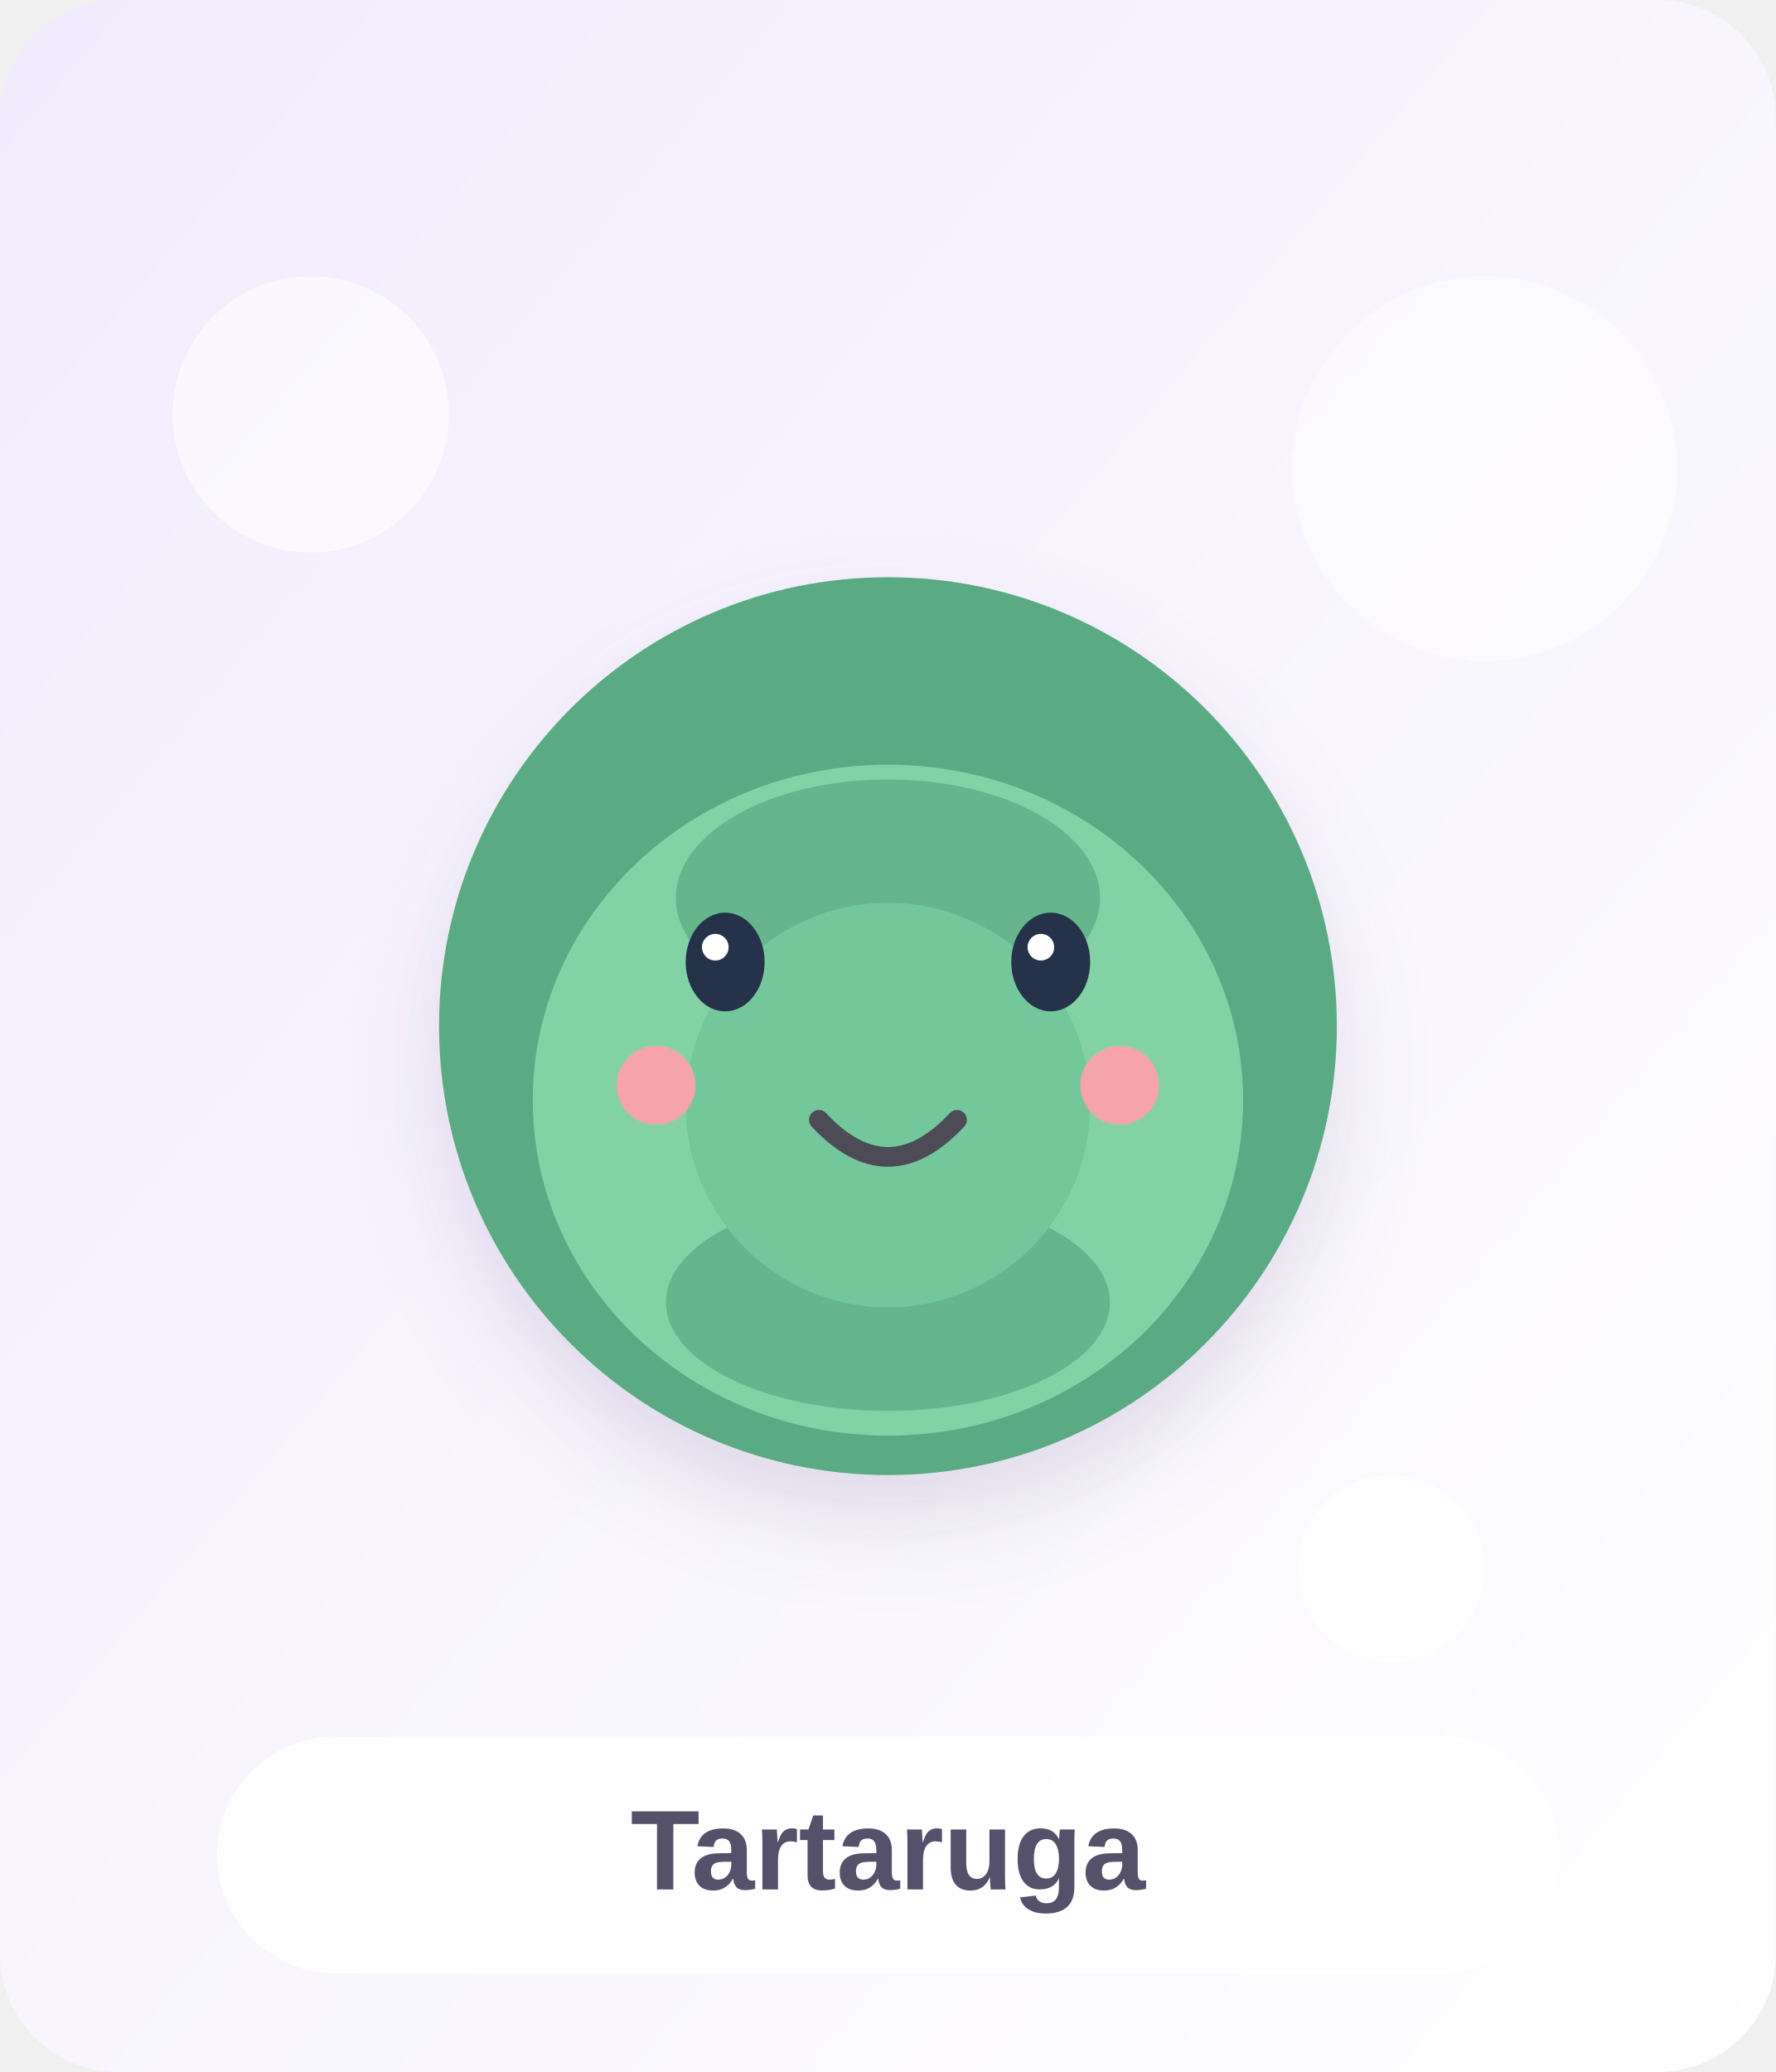
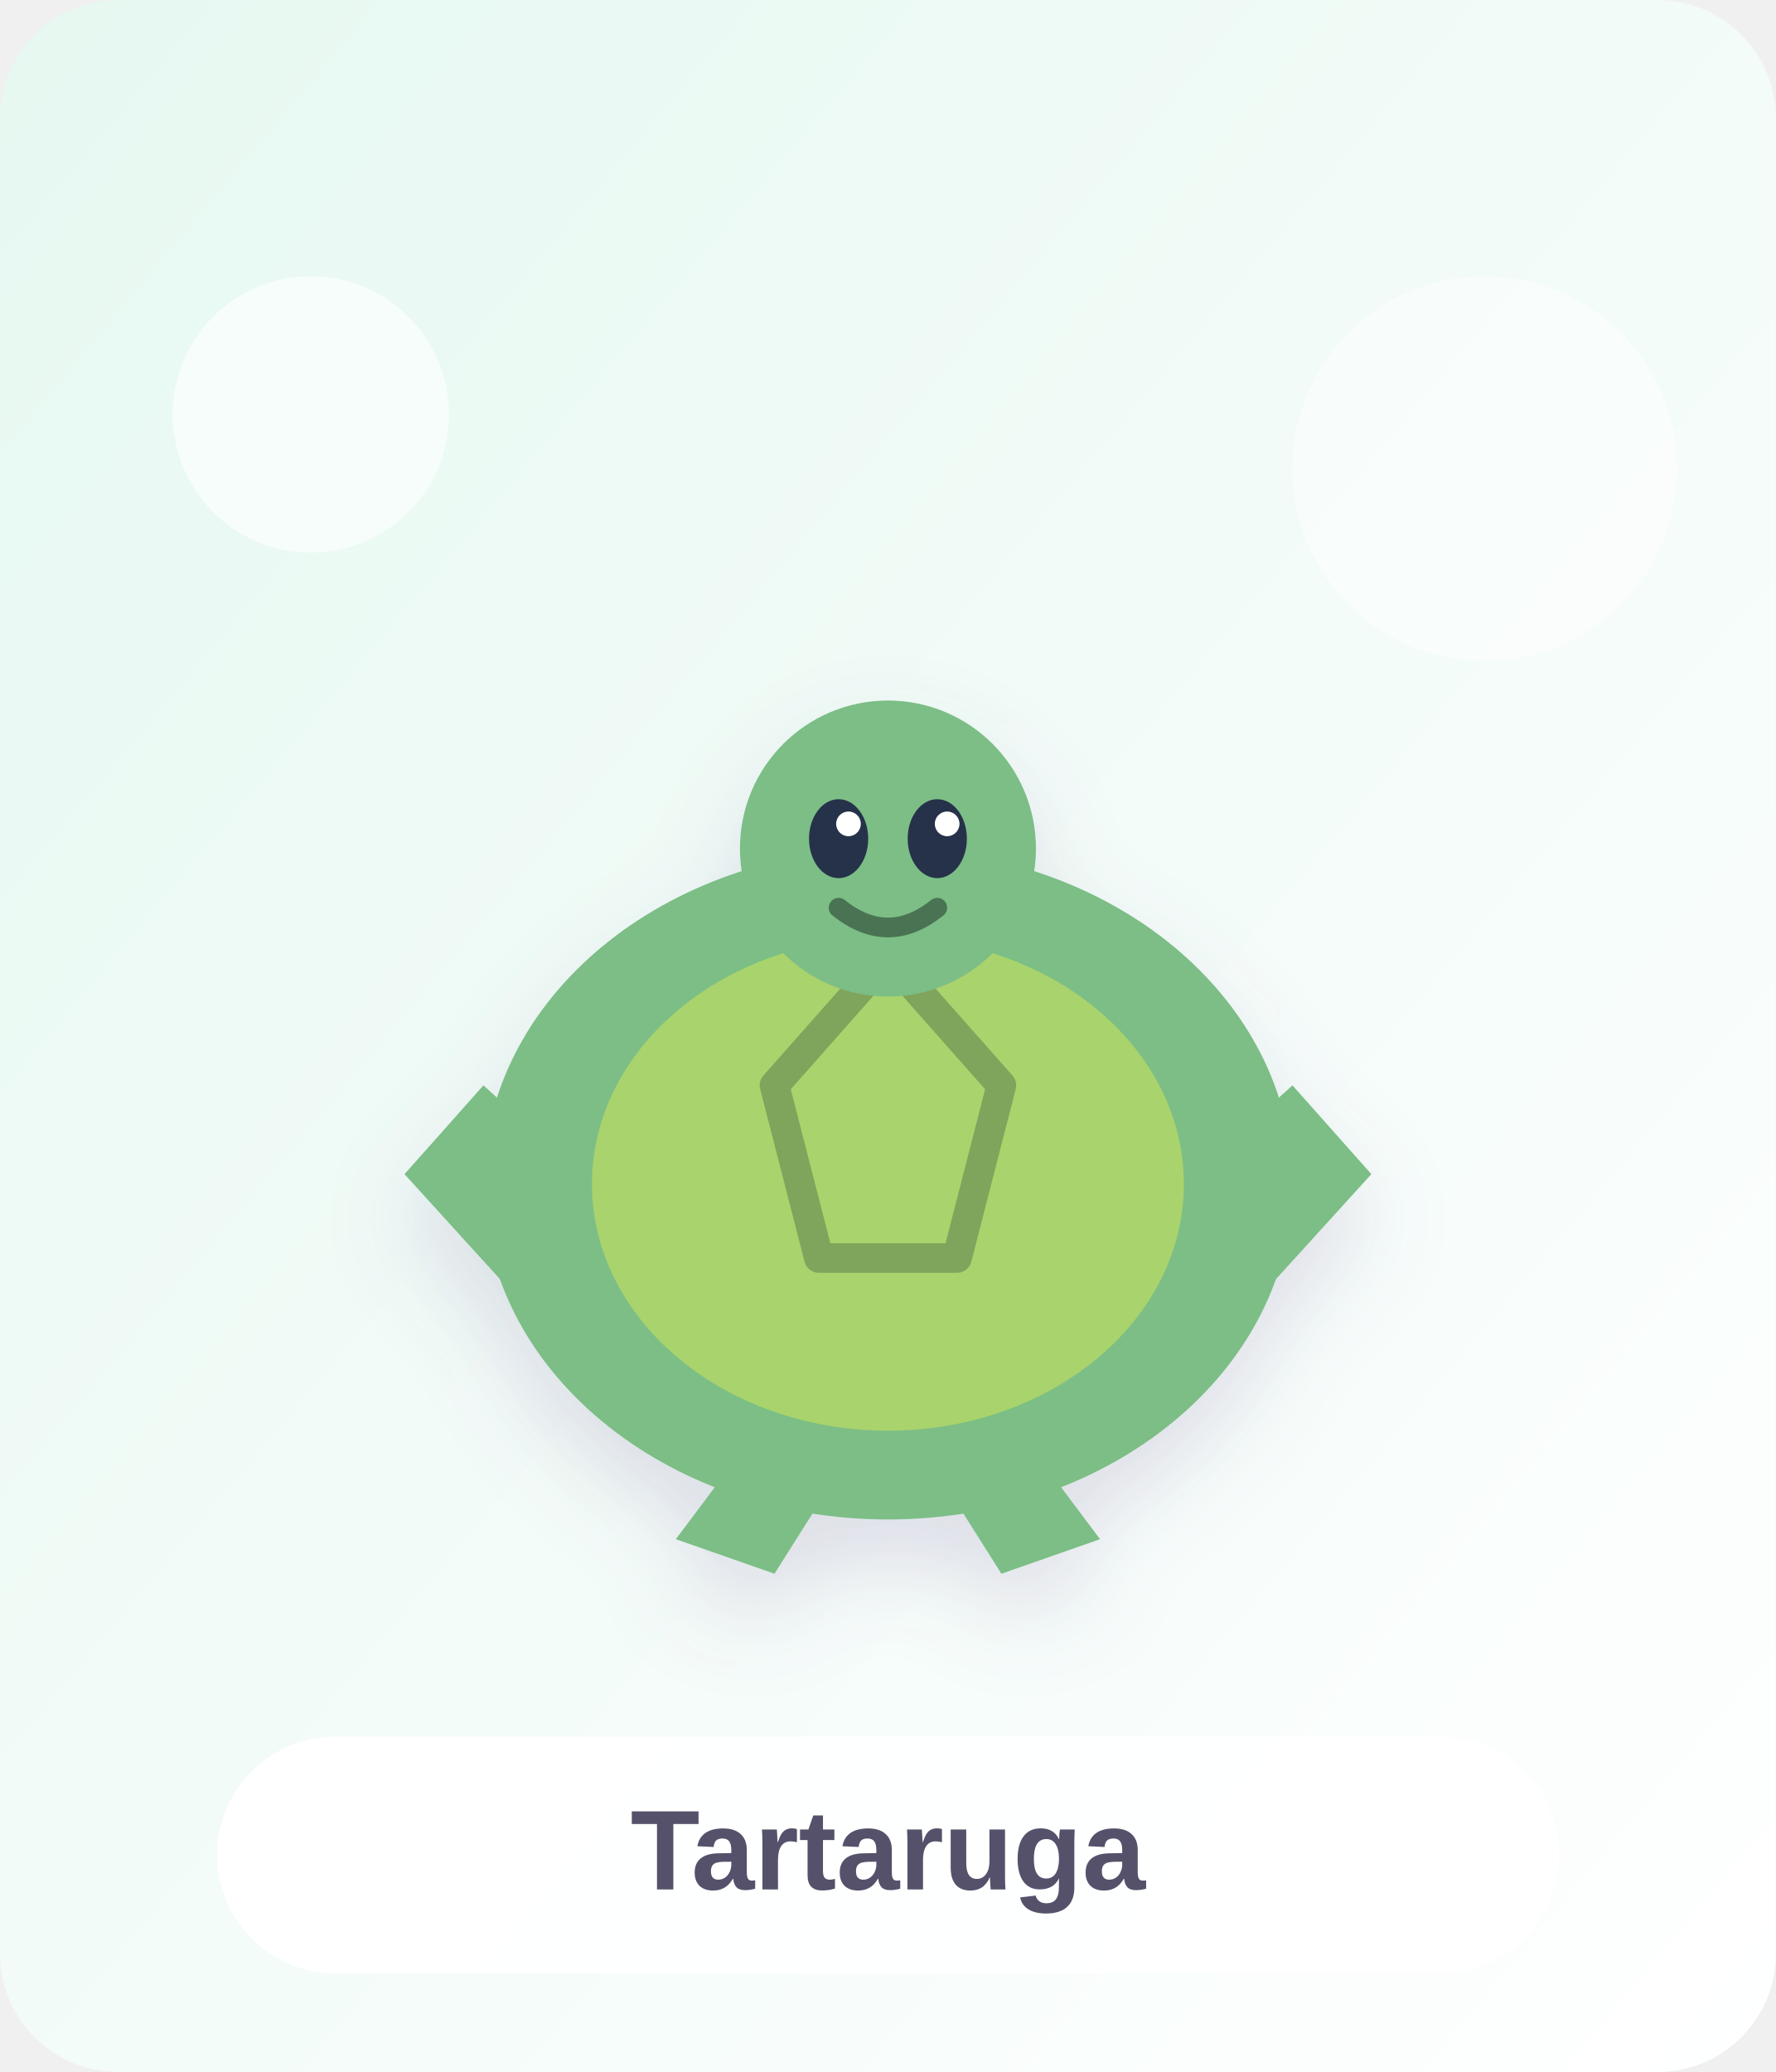
<svg xmlns="http://www.w3.org/2000/svg" width="360" height="420" viewBox="0 0 360 420" role="img" aria-label="Ilustração de Tartaruga">
  <defs>
    <linearGradient id="bg" x1="0" y1="0" x2="1" y2="1">
-       <stop stop-color="#F1EBFD" />
+       <stop stop-color="#E6F8F1" />
      <stop offset="1" stop-color="#FFFFFF" />
    </linearGradient>
    <filter id="shadow" x="-30%" y="-30%" width="160%" height="160%">
      <feDropShadow dx="0" dy="9" stdDeviation="9" flood-color="#7D6C9C" flood-opacity=".20" />
    </filter>
  </defs>
  <rect width="360" height="420" rx="24" fill="url(#bg)" />
  <circle cx="63" cy="84" r="28" fill="#FFFFFF99" />
  <circle cx="301" cy="95" r="39" fill="#FFFFFF77" />
-   <circle cx="282" cy="318" r="19" fill="#FFFFFFB2" />
  <g filter="url(#shadow)">
-     <circle cx="180" cy="208" r="91" fill="#5AAB83" />
-     <ellipse cx="180" cy="223" rx="72" ry="68" fill="#83D2A5" stroke="none" stroke-width="0" />
-     <ellipse cx="180" cy="182" rx="43" ry="24" fill="#66B58D" stroke="none" stroke-width="0" />
-     <ellipse cx="180" cy="264" rx="45" ry="22" fill="#66B58D" stroke="none" stroke-width="0" />
-     <circle cx="180" cy="224" r="41" fill="#73C79B" />
-     <ellipse cx="147" cy="195" rx="8" ry="10" fill="#26324A" stroke="none" stroke-width="0" />
-     <ellipse cx="213" cy="195" rx="8" ry="10" fill="#26324A" stroke="none" stroke-width="0" />
-     <circle cx="145" cy="192" r="2.7" fill="#FFFFFF" />
-     <circle cx="211" cy="192" r="2.7" fill="#FFFFFF" />
-     <circle cx="133" cy="220" r="8" fill="#F5A4AA" />
-     <circle cx="227" cy="220" r="8" fill="#F5A4AA" />
-     <path d="M166 227 Q180 242 194 227" fill="none" stroke="#4E4B58" stroke-width="4" stroke-linecap="round" stroke-linejoin="round" />
+     <ellipse cx="180" cy="240" rx="82" ry="68" fill="#7BBE86" />
+     <ellipse cx="180" cy="240" rx="60" ry="50" fill="#A9D36C" />
+     <path d="M180 194 L203 220 L194 255 L166 255 L157 220 Z" fill="none" stroke="#7FA55C" stroke-width="6" stroke-linejoin="round" />
+     <path d="M120 240 L98 220 L82 238 L102 260 Z" fill="#7BBE86" />
+     <path d="M240 240 L262 220 L278 238 L258 260 Z" fill="#7BBE86" />
+     <path d="M152 292 L137 312 L157 319 L169 300 Z" fill="#7BBE86" />
+     <path d="M208 292 L223 312 L203 319 L191 300 Z" fill="#7BBE86" />
+     <circle cx="180" cy="172" r="30" fill="#7BBE86" />
+     <ellipse cx="170" cy="170" rx="6" ry="8" fill="#26324A" />
+     <ellipse cx="190" cy="170" rx="6" ry="8" fill="#26324A" />
+     <circle cx="172" cy="167" r="2.5" fill="#fff" />
+     <circle cx="192" cy="167" r="2.5" fill="#fff" />
+     <path d="M170 184 Q180 192 190 184" fill="none" stroke="#4A7353" stroke-width="4" stroke-linecap="round" />
  </g>
  <rect x="44" y="352" width="272" height="48" rx="24" fill="#FFFFFFE9" />
  <text x="180" y="383" font-family="Verdana,Arial,sans-serif" font-weight="bold" font-size="23" text-anchor="middle" fill="#55516B">Tartaruga</text>
</svg>
